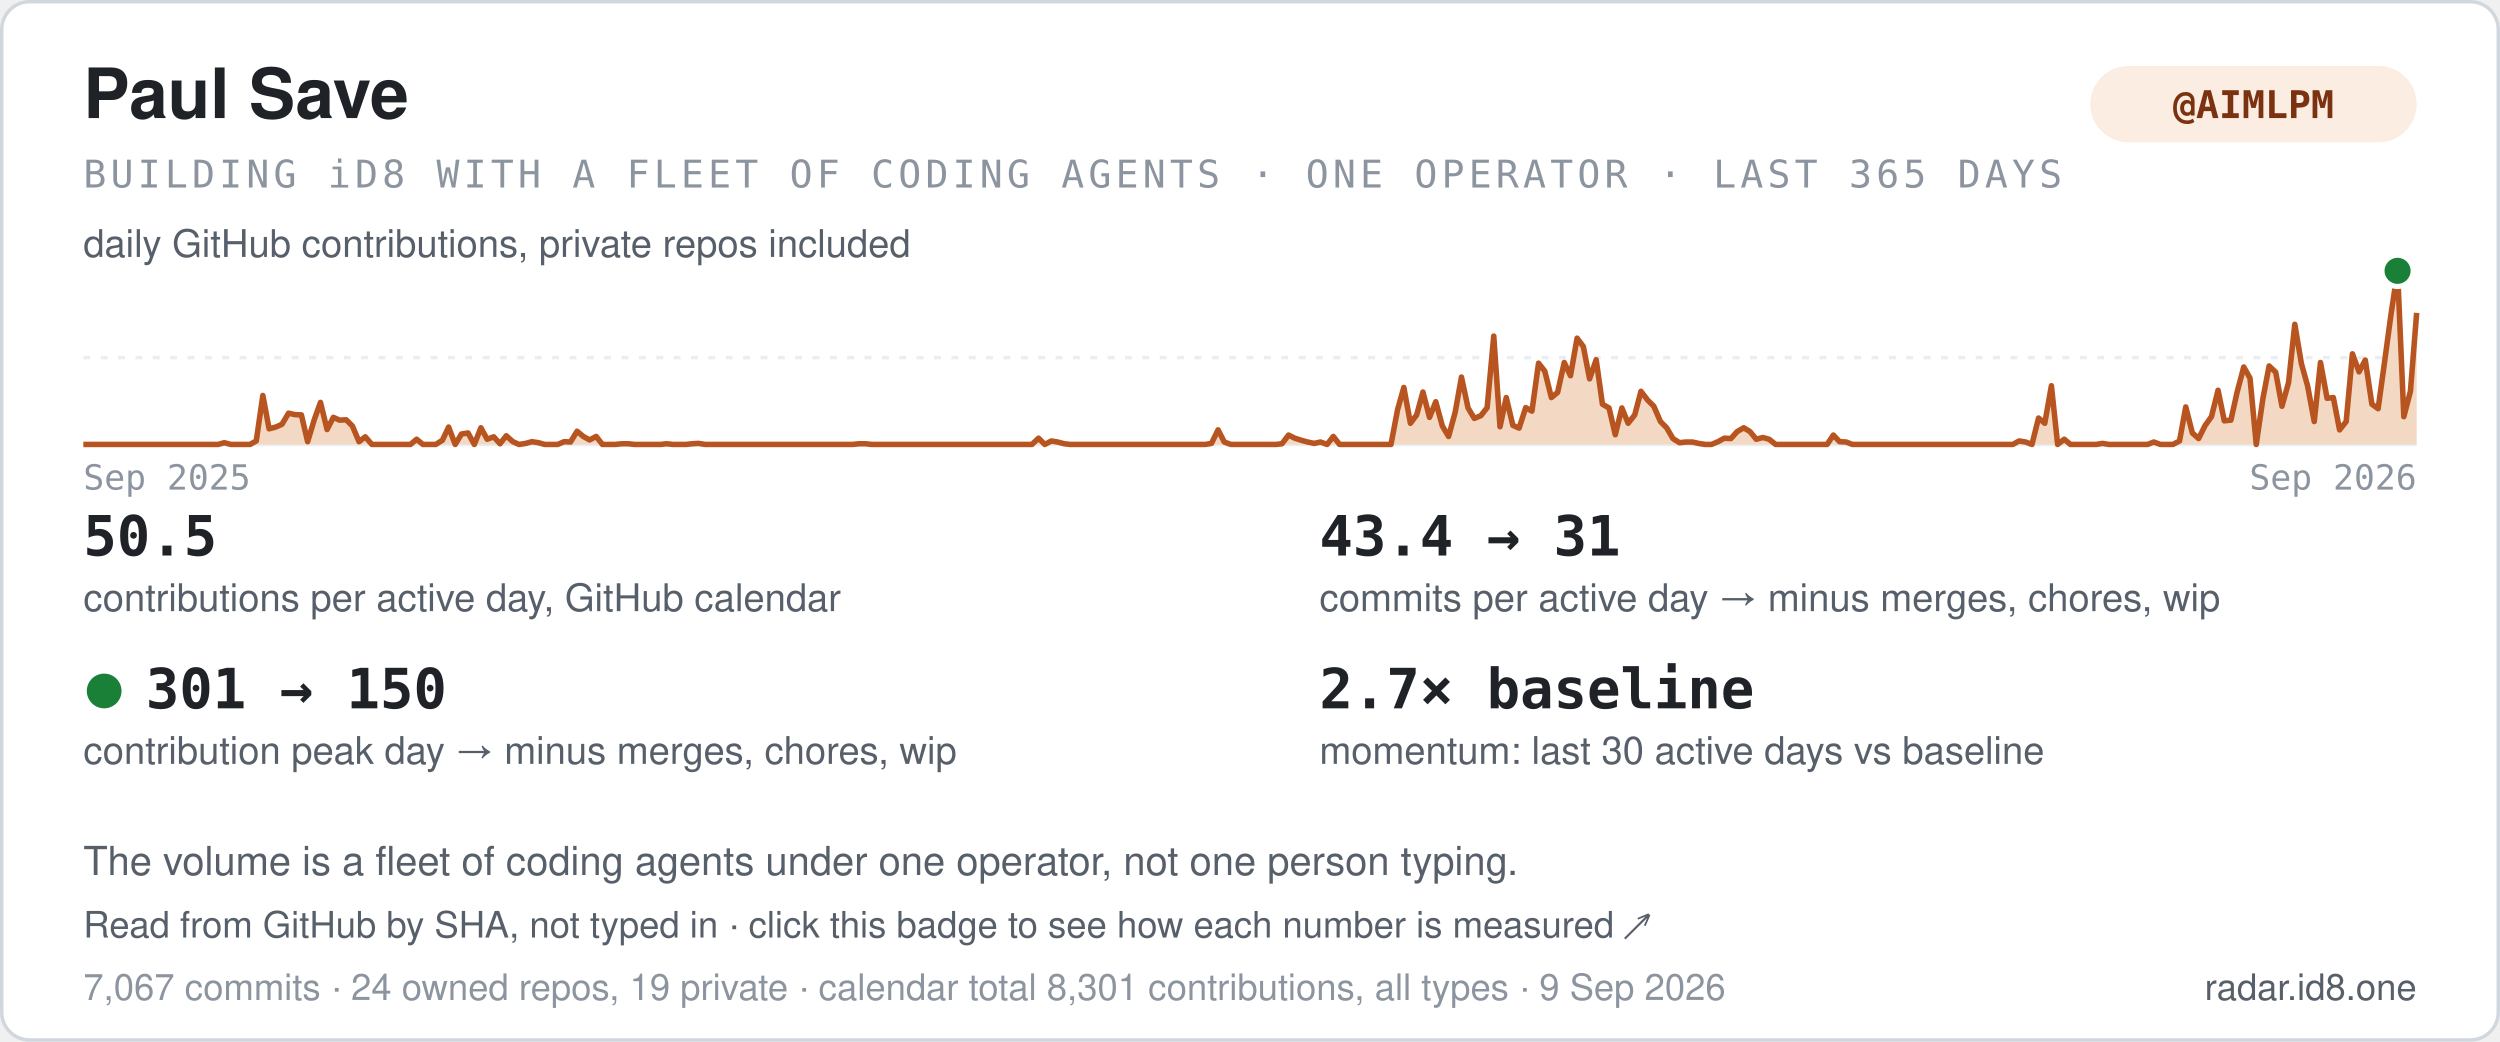
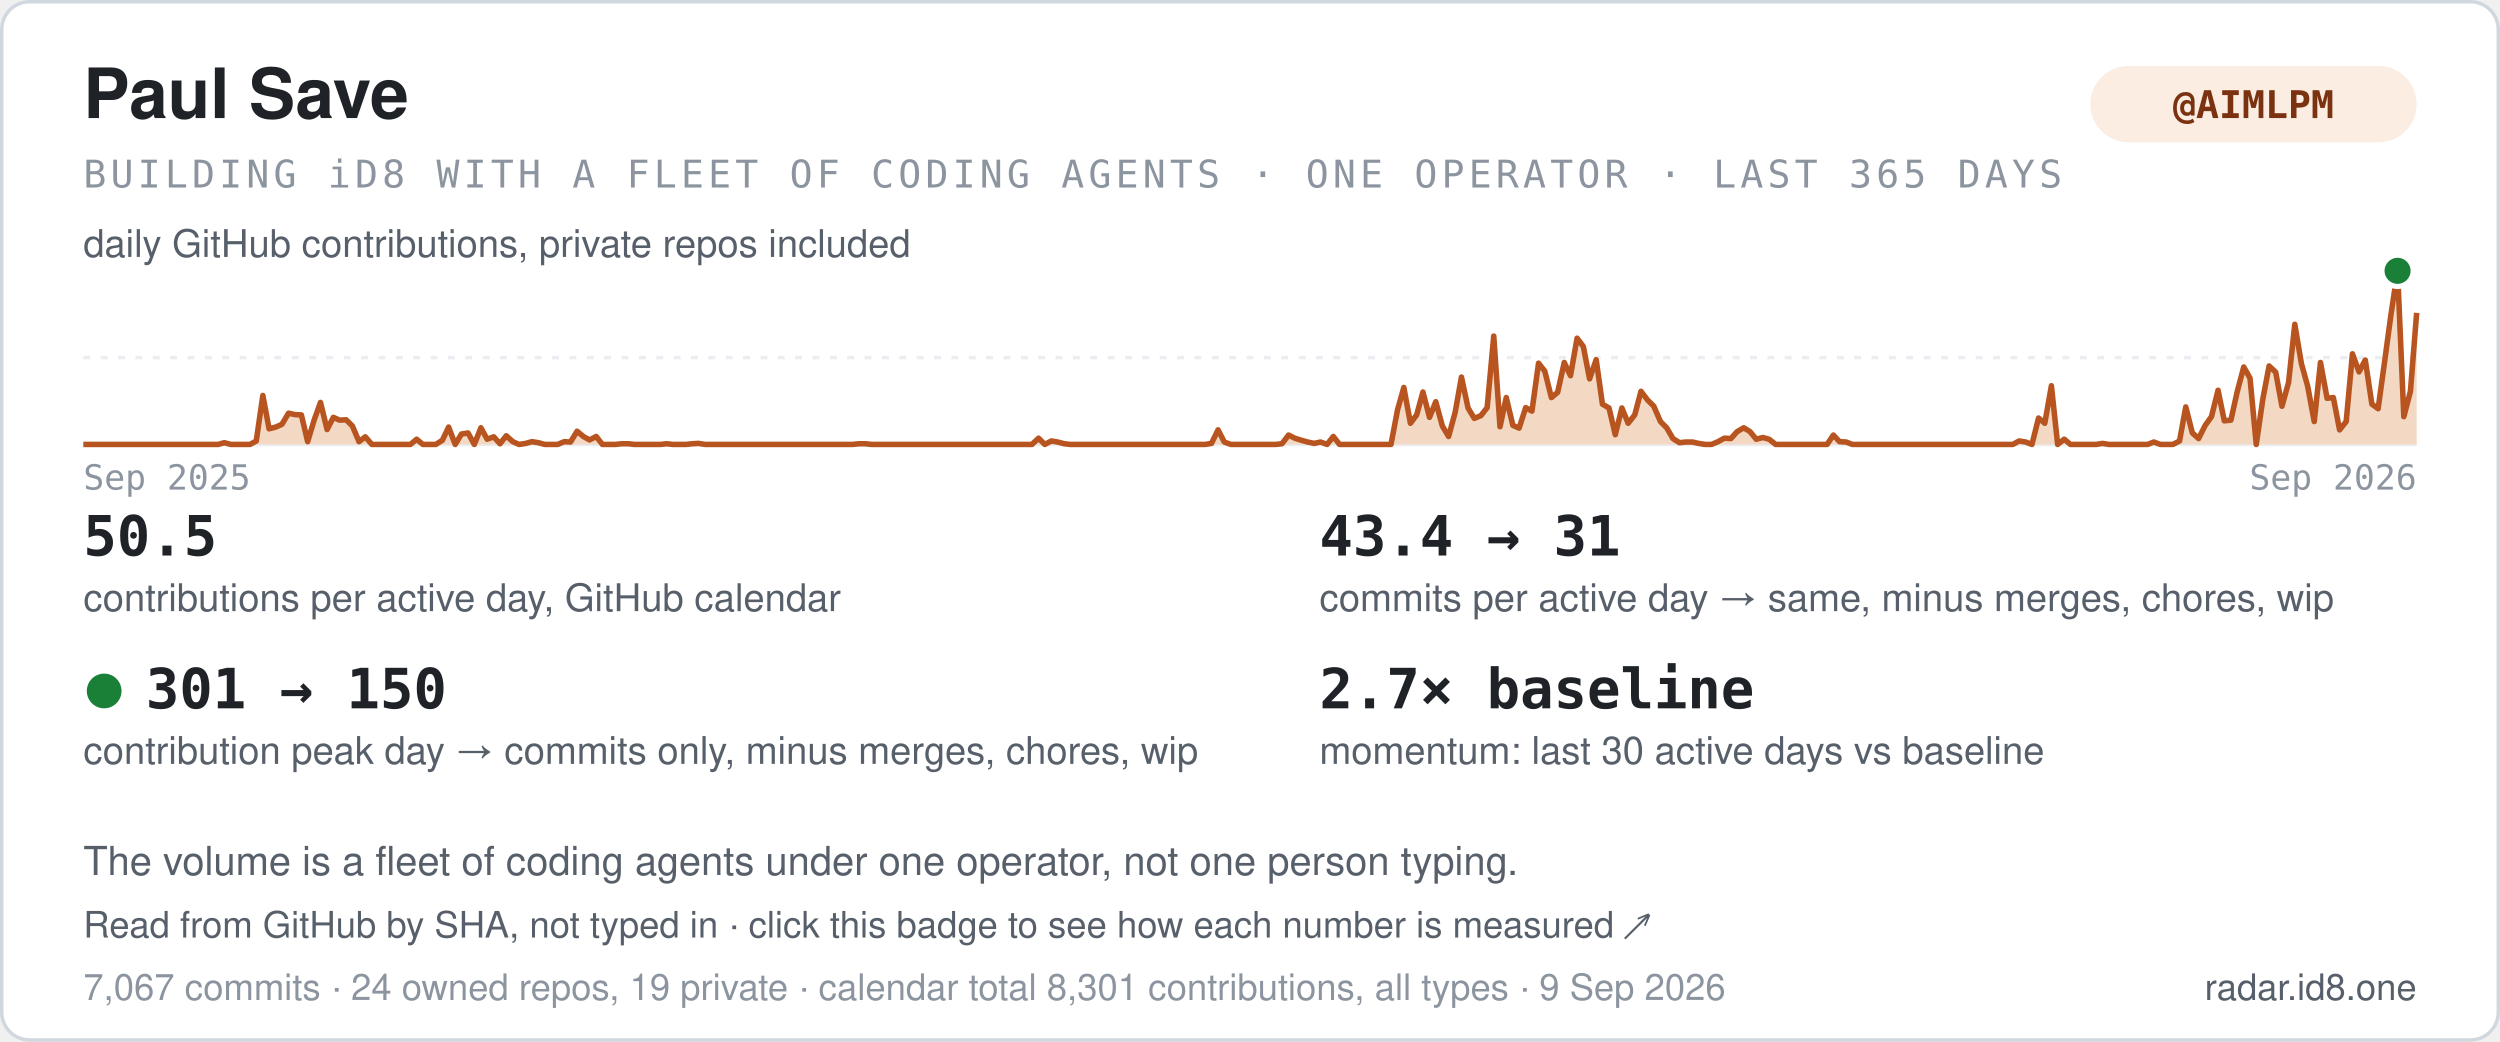
<svg xmlns="http://www.w3.org/2000/svg" width="720" height="300" viewBox="0 0 720 300" role="img" aria-label="Paul Save: Unlock Radar badge">
  <rect x="0.5" y="0.5" width="719" height="299" rx="8" fill="#FFFFFF" stroke="#D0D7DE" />
  <text x="24" y="34" font-family="-apple-system, BlinkMacSystemFont, 'Segoe UI', Helvetica, Arial, sans-serif" font-size="20" font-weight="700" fill="#1F2328">Paul Save</text>
  <text x="24" y="54" font-family="ui-monospace, SFMono-Regular, Menlo, Consolas, monospace" font-size="11" letter-spacing="1.2" fill="#8C959F">BUILDING iD8 WITH A FLEET OF CODING AGENTS · ONE OPERATOR · LAST 365 DAYS</text>
  <rect x="602" y="19" width="94" height="22" rx="11" fill="#FBEDE2" />
  <text x="649" y="34" text-anchor="middle" font-family="ui-monospace, SFMono-Regular, Menlo, Consolas, monospace" font-size="11" font-weight="600" fill="#7A3210">@AIMLPM</text>
  <line x1="24" x2="696" y1="128" y2="128" stroke="#EAEEF2" />
  <line x1="24" x2="696" y1="103.0" y2="103.0" stroke="#EAEEF2" stroke-dasharray="2 3" />
  <path d="M24.0,128.0 L25.8,128.0 L27.7,128.0 L29.5,128.0 L31.4,128.0 L33.2,128.0 L35.1,128.0 L36.9,128.0 L38.8,128.0 L40.6,128.0 L42.5,128.0 L44.3,128.0 L46.2,128.0 L48.0,128.0 L49.8,128.0 L51.7,128.0 L53.5,128.0 L55.4,128.0 L57.2,128.0 L59.1,128.0 L60.9,128.0 L62.8,128.0 L64.6,127.5 L66.5,128.0 L68.3,128.0 L70.2,128.0 L72.0,128.0 L73.8,127.0 L75.7,113.9 L77.5,123.5 L79.4,123.0 L81.2,122.2 L83.1,119.0 L84.9,119.4 L86.8,119.5 L88.6,127.2 L90.5,120.9 L92.3,115.9 L94.2,123.7 L96.0,120.2 L97.8,121.0 L99.7,120.9 L101.5,122.7 L103.4,127.2 L105.2,125.8 L107.1,128.0 L108.9,128.0 L110.8,128.0 L112.6,128.0 L114.5,128.0 L116.3,128.0 L118.2,128.0 L120.0,126.5 L121.8,128.0 L123.7,128.0 L125.5,128.0 L127.4,126.8 L129.2,123.0 L131.1,128.0 L132.9,125.0 L134.8,124.7 L136.6,128.0 L138.5,123.2 L140.3,126.5 L142.2,125.8 L144.0,127.8 L145.8,125.5 L147.7,127.2 L149.5,128.0 L151.4,127.7 L153.2,127.2 L155.1,127.5 L156.9,128.0 L158.8,128.0 L160.6,128.0 L162.5,127.2 L164.3,127.3 L166.2,124.2 L168.0,125.7 L169.8,126.7 L171.7,125.7 L173.5,128.0 L175.4,128.0 L177.2,128.0 L179.1,127.8 L180.9,127.8 L182.8,128.0 L184.6,128.0 L186.5,128.0 L188.3,128.0 L190.2,128.0 L192.0,127.8 L193.8,128.0 L195.7,128.0 L197.5,128.0 L199.4,127.8 L201.2,127.7 L203.1,128.0 L204.9,128.0 L206.8,128.0 L208.6,128.0 L210.5,128.0 L212.3,128.0 L214.2,128.0 L216.0,128.0 L217.8,128.0 L219.7,128.0 L221.5,128.0 L223.4,128.0 L225.2,128.0 L227.1,128.0 L228.9,128.0 L230.8,128.0 L232.6,128.0 L234.5,128.0 L236.3,128.0 L238.2,128.0 L240.0,128.0 L241.8,128.0 L243.7,128.0 L245.5,128.0 L247.4,127.8 L249.2,127.8 L251.1,128.0 L252.9,128.0 L254.8,128.0 L256.6,128.0 L258.5,128.0 L260.3,128.0 L262.2,128.0 L264.0,128.0 L265.8,128.0 L267.7,128.0 L269.5,128.0 L271.4,128.0 L273.2,128.0 L275.1,128.0 L276.9,128.0 L278.8,128.0 L280.6,128.0 L282.5,128.0 L284.3,128.0 L286.2,128.0 L288.0,128.0 L289.8,128.0 L291.7,128.0 L293.5,128.0 L295.4,128.0 L297.2,128.0 L299.1,126.2 L300.9,128.0 L302.8,127.0 L304.6,127.3 L306.5,127.8 L308.3,128.0 L310.2,128.0 L312.0,128.0 L313.8,128.0 L315.7,128.0 L317.5,128.0 L319.4,128.0 L321.2,128.0 L323.1,128.0 L324.9,128.0 L326.8,128.0 L328.6,128.0 L330.5,128.0 L332.3,128.0 L334.2,128.0 L336.0,128.0 L337.8,128.0 L339.7,128.0 L341.5,128.0 L343.4,128.0 L345.2,128.0 L347.1,128.0 L348.9,127.7 L350.8,123.8 L352.6,127.3 L354.5,128.0 L356.3,128.0 L358.2,128.0 L360.0,128.0 L361.8,128.0 L363.7,128.0 L365.5,128.0 L367.4,128.0 L369.2,127.8 L371.1,125.3 L372.9,126.2 L374.8,126.8 L376.6,127.3 L378.5,127.7 L380.3,127.3 L382.2,128.0 L384.0,125.7 L385.8,128.0 L387.7,128.0 L389.5,128.0 L391.4,128.0 L393.2,128.0 L395.1,128.0 L396.9,128.0 L398.8,128.0 L400.6,128.0 L402.5,118.0 L404.3,111.6 L406.2,121.9 L408.0,119.5 L409.8,112.9 L411.7,120.2 L413.5,115.7 L415.4,122.7 L417.2,125.7 L419.1,118.7 L420.9,108.6 L422.8,117.5 L424.6,120.5 L426.5,119.7 L428.3,117.4 L430.2,96.8 L432.0,122.9 L433.8,114.5 L435.7,122.5 L437.5,123.3 L439.4,117.4 L441.2,118.4 L443.1,104.6 L444.9,106.9 L446.8,114.5 L448.6,113.0 L450.5,104.4 L452.3,108.2 L454.2,97.4 L456.0,99.8 L457.8,109.1 L459.7,103.6 L461.5,116.4 L463.4,117.5 L465.2,125.2 L467.1,117.5 L468.9,121.9 L470.8,119.5 L472.6,112.7 L474.5,115.2 L476.3,117.0 L478.2,121.4 L480.0,123.2 L481.8,126.3 L483.7,127.5 L485.5,127.3 L487.4,127.3 L489.2,127.7 L491.1,128.0 L492.9,128.0 L494.8,127.2 L496.6,126.2 L498.5,126.3 L500.3,124.3 L502.2,123.2 L504.0,124.3 L505.8,126.5 L507.7,126.0 L509.5,126.5 L511.4,128.0 L513.2,128.0 L515.1,128.0 L516.9,128.0 L518.8,128.0 L520.6,128.0 L522.5,128.0 L524.3,128.0 L526.2,128.0 L528.0,125.3 L529.8,127.2 L531.7,127.3 L533.5,128.0 L535.4,128.0 L537.2,128.0 L539.1,128.0 L540.9,128.0 L542.8,128.0 L544.6,128.0 L546.5,128.0 L548.3,128.0 L550.2,128.0 L552.0,128.0 L553.8,128.0 L555.7,128.0 L557.5,128.0 L559.4,128.0 L561.2,128.0 L563.1,128.0 L564.9,128.0 L566.8,128.0 L568.6,128.0 L570.5,128.0 L572.3,128.0 L574.2,128.0 L576.0,128.0 L577.8,128.0 L579.7,128.0 L581.5,127.0 L583.4,127.3 L585.2,128.0 L587.1,120.4 L588.9,121.9 L590.8,111.1 L592.6,128.0 L594.5,126.5 L596.3,128.0 L598.2,128.0 L600.0,128.0 L601.8,128.0 L603.7,128.0 L605.5,127.7 L607.4,128.0 L609.2,128.0 L611.1,128.0 L612.9,128.0 L614.8,128.0 L616.6,128.0 L618.5,128.0 L620.3,127.3 L622.2,128.0 L624.0,128.0 L625.8,128.0 L627.7,127.0 L629.5,117.2 L631.4,124.7 L633.2,126.3 L635.1,122.5 L636.9,120.0 L638.8,112.4 L640.6,121.2 L642.5,121.0 L644.3,112.9 L646.2,105.7 L648.0,108.9 L649.8,128.0 L651.7,114.9 L653.5,105.4 L655.4,107.2 L657.2,117.0 L659.1,110.2 L660.9,93.4 L662.8,104.7 L664.6,111.2 L666.5,121.4 L668.3,104.4 L670.2,114.7 L672.0,114.5 L673.8,123.8 L675.7,121.4 L677.5,101.9 L679.4,107.1 L681.2,103.7 L683.1,116.4 L684.9,117.7 L686.8,103.9 L688.6,90.6 L690.5,78.0 L692.3,120.0 L694.2,112.7 L696.0,90.1 L696.0,128 L24,128 Z" fill="#F3D9C4" />
  <path d="M24.0,128.0 L25.8,128.0 L27.7,128.0 L29.5,128.0 L31.4,128.0 L33.2,128.0 L35.1,128.0 L36.9,128.0 L38.8,128.0 L40.6,128.0 L42.5,128.0 L44.3,128.0 L46.2,128.0 L48.0,128.0 L49.8,128.0 L51.7,128.0 L53.5,128.0 L55.4,128.0 L57.2,128.0 L59.1,128.0 L60.9,128.0 L62.8,128.0 L64.6,127.5 L66.5,128.0 L68.3,128.0 L70.2,128.0 L72.0,128.0 L73.8,127.0 L75.7,113.9 L77.5,123.5 L79.4,123.0 L81.2,122.2 L83.1,119.0 L84.9,119.4 L86.8,119.5 L88.6,127.2 L90.5,120.9 L92.3,115.9 L94.2,123.7 L96.0,120.2 L97.8,121.0 L99.7,120.9 L101.5,122.7 L103.4,127.2 L105.2,125.8 L107.1,128.0 L108.9,128.0 L110.8,128.0 L112.6,128.0 L114.5,128.0 L116.3,128.0 L118.2,128.0 L120.0,126.5 L121.8,128.0 L123.7,128.0 L125.5,128.0 L127.4,126.8 L129.2,123.0 L131.1,128.0 L132.9,125.0 L134.8,124.7 L136.6,128.0 L138.5,123.2 L140.3,126.5 L142.2,125.8 L144.0,127.8 L145.8,125.5 L147.7,127.2 L149.5,128.0 L151.4,127.7 L153.2,127.2 L155.1,127.5 L156.9,128.0 L158.8,128.0 L160.6,128.0 L162.5,127.2 L164.3,127.3 L166.2,124.2 L168.0,125.7 L169.8,126.7 L171.7,125.7 L173.5,128.0 L175.4,128.0 L177.2,128.0 L179.1,127.8 L180.9,127.8 L182.8,128.0 L184.6,128.0 L186.5,128.0 L188.3,128.0 L190.2,128.0 L192.0,127.8 L193.8,128.0 L195.7,128.0 L197.5,128.0 L199.4,127.8 L201.2,127.7 L203.1,128.0 L204.9,128.0 L206.8,128.0 L208.6,128.0 L210.5,128.0 L212.3,128.0 L214.2,128.0 L216.0,128.0 L217.8,128.0 L219.7,128.0 L221.5,128.0 L223.4,128.0 L225.2,128.0 L227.1,128.0 L228.9,128.0 L230.8,128.0 L232.6,128.0 L234.5,128.0 L236.3,128.0 L238.2,128.0 L240.0,128.0 L241.8,128.0 L243.7,128.0 L245.5,128.0 L247.4,127.8 L249.2,127.8 L251.1,128.0 L252.9,128.0 L254.8,128.0 L256.6,128.0 L258.5,128.0 L260.3,128.0 L262.2,128.0 L264.0,128.0 L265.8,128.0 L267.7,128.0 L269.5,128.0 L271.4,128.0 L273.2,128.0 L275.1,128.0 L276.9,128.0 L278.8,128.0 L280.6,128.0 L282.5,128.0 L284.3,128.0 L286.2,128.0 L288.0,128.0 L289.8,128.0 L291.7,128.0 L293.5,128.0 L295.4,128.0 L297.2,128.0 L299.1,126.2 L300.9,128.0 L302.8,127.0 L304.6,127.3 L306.5,127.8 L308.3,128.0 L310.2,128.0 L312.0,128.0 L313.8,128.0 L315.7,128.0 L317.5,128.0 L319.4,128.0 L321.2,128.0 L323.1,128.0 L324.9,128.0 L326.8,128.0 L328.6,128.0 L330.5,128.0 L332.3,128.0 L334.2,128.0 L336.0,128.0 L337.8,128.0 L339.7,128.0 L341.5,128.0 L343.4,128.0 L345.2,128.0 L347.1,128.0 L348.9,127.7 L350.8,123.8 L352.6,127.3 L354.5,128.0 L356.3,128.0 L358.2,128.0 L360.0,128.0 L361.8,128.0 L363.7,128.0 L365.5,128.0 L367.4,128.0 L369.2,127.8 L371.1,125.3 L372.9,126.2 L374.8,126.8 L376.6,127.3 L378.5,127.7 L380.3,127.3 L382.2,128.0 L384.0,125.7 L385.8,128.0 L387.7,128.0 L389.5,128.0 L391.4,128.0 L393.2,128.0 L395.1,128.0 L396.9,128.0 L398.8,128.0 L400.6,128.0 L402.5,118.0 L404.3,111.6 L406.2,121.9 L408.0,119.5 L409.8,112.9 L411.7,120.2 L413.5,115.7 L415.4,122.7 L417.2,125.7 L419.1,118.7 L420.9,108.6 L422.8,117.5 L424.6,120.5 L426.5,119.7 L428.3,117.4 L430.2,96.8 L432.0,122.9 L433.8,114.5 L435.7,122.5 L437.5,123.3 L439.4,117.4 L441.2,118.4 L443.1,104.6 L444.9,106.9 L446.8,114.5 L448.6,113.0 L450.5,104.4 L452.3,108.2 L454.2,97.4 L456.0,99.8 L457.8,109.1 L459.7,103.6 L461.5,116.4 L463.4,117.5 L465.2,125.2 L467.1,117.5 L468.9,121.9 L470.8,119.5 L472.6,112.7 L474.5,115.2 L476.3,117.0 L478.2,121.4 L480.0,123.2 L481.8,126.3 L483.7,127.5 L485.5,127.3 L487.4,127.3 L489.2,127.7 L491.1,128.0 L492.9,128.0 L494.8,127.2 L496.6,126.2 L498.5,126.3 L500.3,124.3 L502.2,123.2 L504.0,124.3 L505.8,126.5 L507.7,126.0 L509.5,126.5 L511.4,128.0 L513.2,128.0 L515.1,128.0 L516.9,128.0 L518.8,128.0 L520.6,128.0 L522.5,128.0 L524.3,128.0 L526.2,128.0 L528.0,125.3 L529.8,127.2 L531.7,127.3 L533.5,128.0 L535.4,128.0 L537.2,128.0 L539.1,128.0 L540.9,128.0 L542.8,128.0 L544.6,128.0 L546.5,128.0 L548.3,128.0 L550.2,128.0 L552.0,128.0 L553.8,128.0 L555.7,128.0 L557.5,128.0 L559.4,128.0 L561.2,128.0 L563.1,128.0 L564.9,128.0 L566.8,128.0 L568.6,128.0 L570.5,128.0 L572.3,128.0 L574.2,128.0 L576.0,128.0 L577.8,128.0 L579.7,128.0 L581.5,127.0 L583.4,127.3 L585.2,128.0 L587.1,120.4 L588.9,121.9 L590.8,111.1 L592.6,128.0 L594.5,126.5 L596.3,128.0 L598.2,128.0 L600.0,128.0 L601.8,128.0 L603.7,128.0 L605.5,127.7 L607.4,128.0 L609.2,128.0 L611.1,128.0 L612.9,128.0 L614.8,128.0 L616.6,128.0 L618.5,128.0 L620.3,127.3 L622.2,128.0 L624.0,128.0 L625.8,128.0 L627.7,127.0 L629.5,117.2 L631.4,124.7 L633.2,126.3 L635.1,122.5 L636.9,120.0 L638.8,112.4 L640.6,121.2 L642.5,121.0 L644.3,112.9 L646.2,105.7 L648.0,108.9 L649.8,128.0 L651.7,114.9 L653.5,105.4 L655.4,107.2 L657.2,117.0 L659.1,110.2 L660.9,93.4 L662.8,104.7 L664.6,111.2 L666.5,121.4 L668.3,104.4 L670.2,114.7 L672.0,114.5 L673.8,123.8 L675.7,121.4 L677.5,101.9 L679.4,107.1 L681.2,103.7 L683.1,116.4 L684.9,117.7 L686.8,103.9 L688.6,90.6 L690.5,78.0 L692.3,120.0 L694.2,112.7 L696.0,90.1" fill="none" stroke="#B8541F" stroke-width="1.6" stroke-linejoin="round" />
  <circle cx="690.5" cy="78.0" r="4.5" fill="#1A7F37" stroke="#FFFFFF" stroke-width="1.5" />
  <text x="24" y="141" font-family="ui-monospace, SFMono-Regular, Menlo, Consolas, monospace" font-size="10" fill="#8C959F">Sep 2025</text>
  <text x="696" y="141" text-anchor="end" font-family="ui-monospace, SFMono-Regular, Menlo, Consolas, monospace" font-size="10" fill="#8C959F">Sep 2026</text>
  <text x="24" y="74" font-family="-apple-system, BlinkMacSystemFont, 'Segoe UI', Helvetica, Arial, sans-serif" font-size="11" fill="#57606A">daily GitHub contributions, private repos included</text>
  <text x="24" y="160" font-family="ui-monospace, SFMono-Regular, Menlo, Consolas, monospace" font-size="16" font-weight="600" fill="#1F2328">50.5</text>
  <text x="24" y="176" font-family="-apple-system, BlinkMacSystemFont, 'Segoe UI', Helvetica, Arial, sans-serif" font-size="11" fill="#57606A">contributions per active day, GitHub calendar</text>
  <text x="380" y="160" font-family="ui-monospace, SFMono-Regular, Menlo, Consolas, monospace" font-size="16" font-weight="600" fill="#1F2328">43.4 → 31</text>
-   <text x="380" y="176" font-family="-apple-system, BlinkMacSystemFont, 'Segoe UI', Helvetica, Arial, sans-serif" font-size="11" fill="#57606A">commits per active day → minus merges, chores, wip</text>
+   <text x="380" y="176" font-family="-apple-system, BlinkMacSystemFont, 'Segoe UI', Helvetica, Arial, sans-serif" font-size="11" fill="#57606A">commits per active day → same, minus merges, chores, wip</text>
  <circle cx="30" cy="199" r="5" fill="#1A7F37" />
  <text x="42" y="204" font-family="ui-monospace, SFMono-Regular, Menlo, Consolas, monospace" font-size="16" font-weight="600" fill="#1F2328">301 → 150</text>
-   <text x="24" y="220" font-family="-apple-system, BlinkMacSystemFont, 'Segoe UI', Helvetica, Arial, sans-serif" font-size="11" fill="#57606A">contribution peak day → minus merges, chores, wip</text>
+   <text x="24" y="220" font-family="-apple-system, BlinkMacSystemFont, 'Segoe UI', Helvetica, Arial, sans-serif" font-size="11" fill="#57606A">contribution peak day → commits only, minus merges, chores, wip</text>
  <text x="380" y="204" font-family="ui-monospace, SFMono-Regular, Menlo, Consolas, monospace" font-size="16" font-weight="600" fill="#1F2328">2.7× baseline</text>
  <text x="380" y="220" font-family="-apple-system, BlinkMacSystemFont, 'Segoe UI', Helvetica, Arial, sans-serif" font-size="11" fill="#57606A">momentum: last 30 active days vs baseline</text>
  <text x="24" y="252" font-family="-apple-system, BlinkMacSystemFont, 'Segoe UI', Helvetica, Arial, sans-serif" font-size="11.5" fill="#57606A">The volume is a fleet of coding agents under one operator, not one person typing.</text>
  <text x="24" y="270" font-family="-apple-system, BlinkMacSystemFont, 'Segoe UI', Helvetica, Arial, sans-serif" font-size="10.5" fill="#57606A">Read from GitHub by SHA, not typed in · click this badge to see how each number is measured ↗</text>
  <text x="24" y="288" font-family="-apple-system, BlinkMacSystemFont, 'Segoe UI', Helvetica, Arial, sans-serif" font-size="10.5" fill="#8C959F">7,067 commits · 24 owned repos, 19 private · calendar total 8,301 contributions, all types · 9 Sep 2026</text>
  <text x="696" y="288" text-anchor="end" font-family="-apple-system, BlinkMacSystemFont, 'Segoe UI', Helvetica, Arial, sans-serif" font-size="10.5" fill="#57606A">radar.id8.one</text>
</svg>
